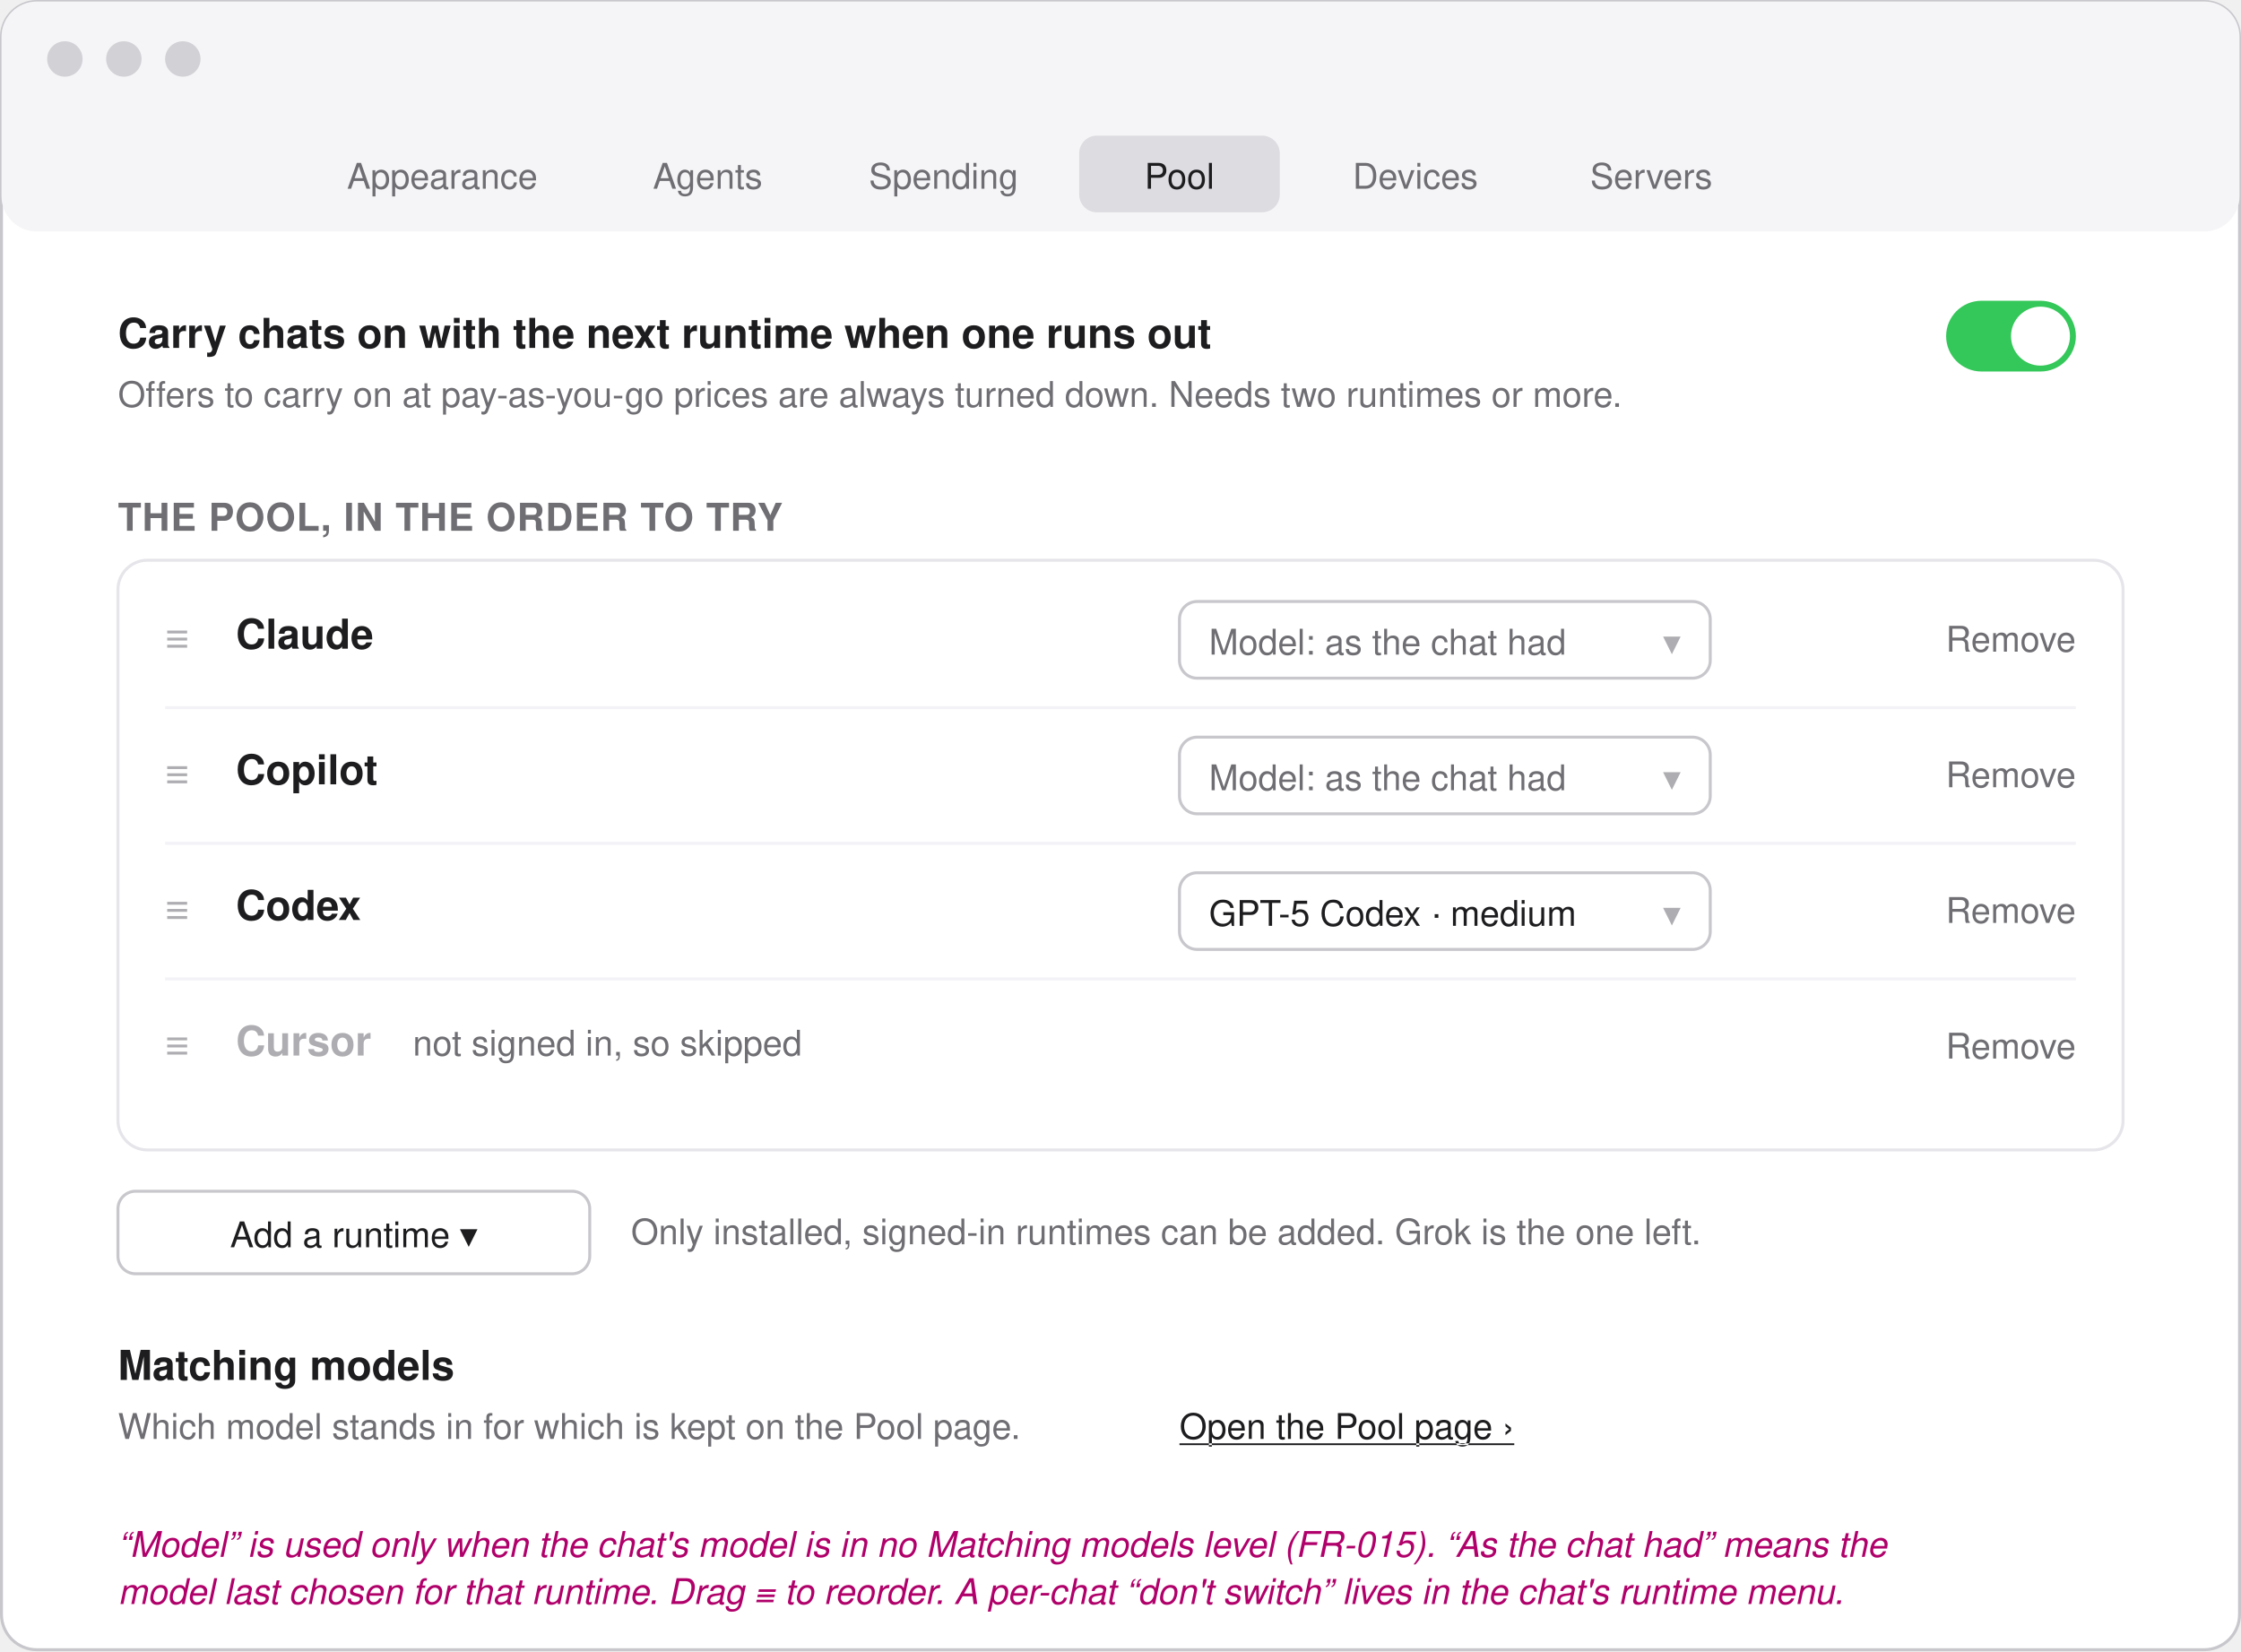
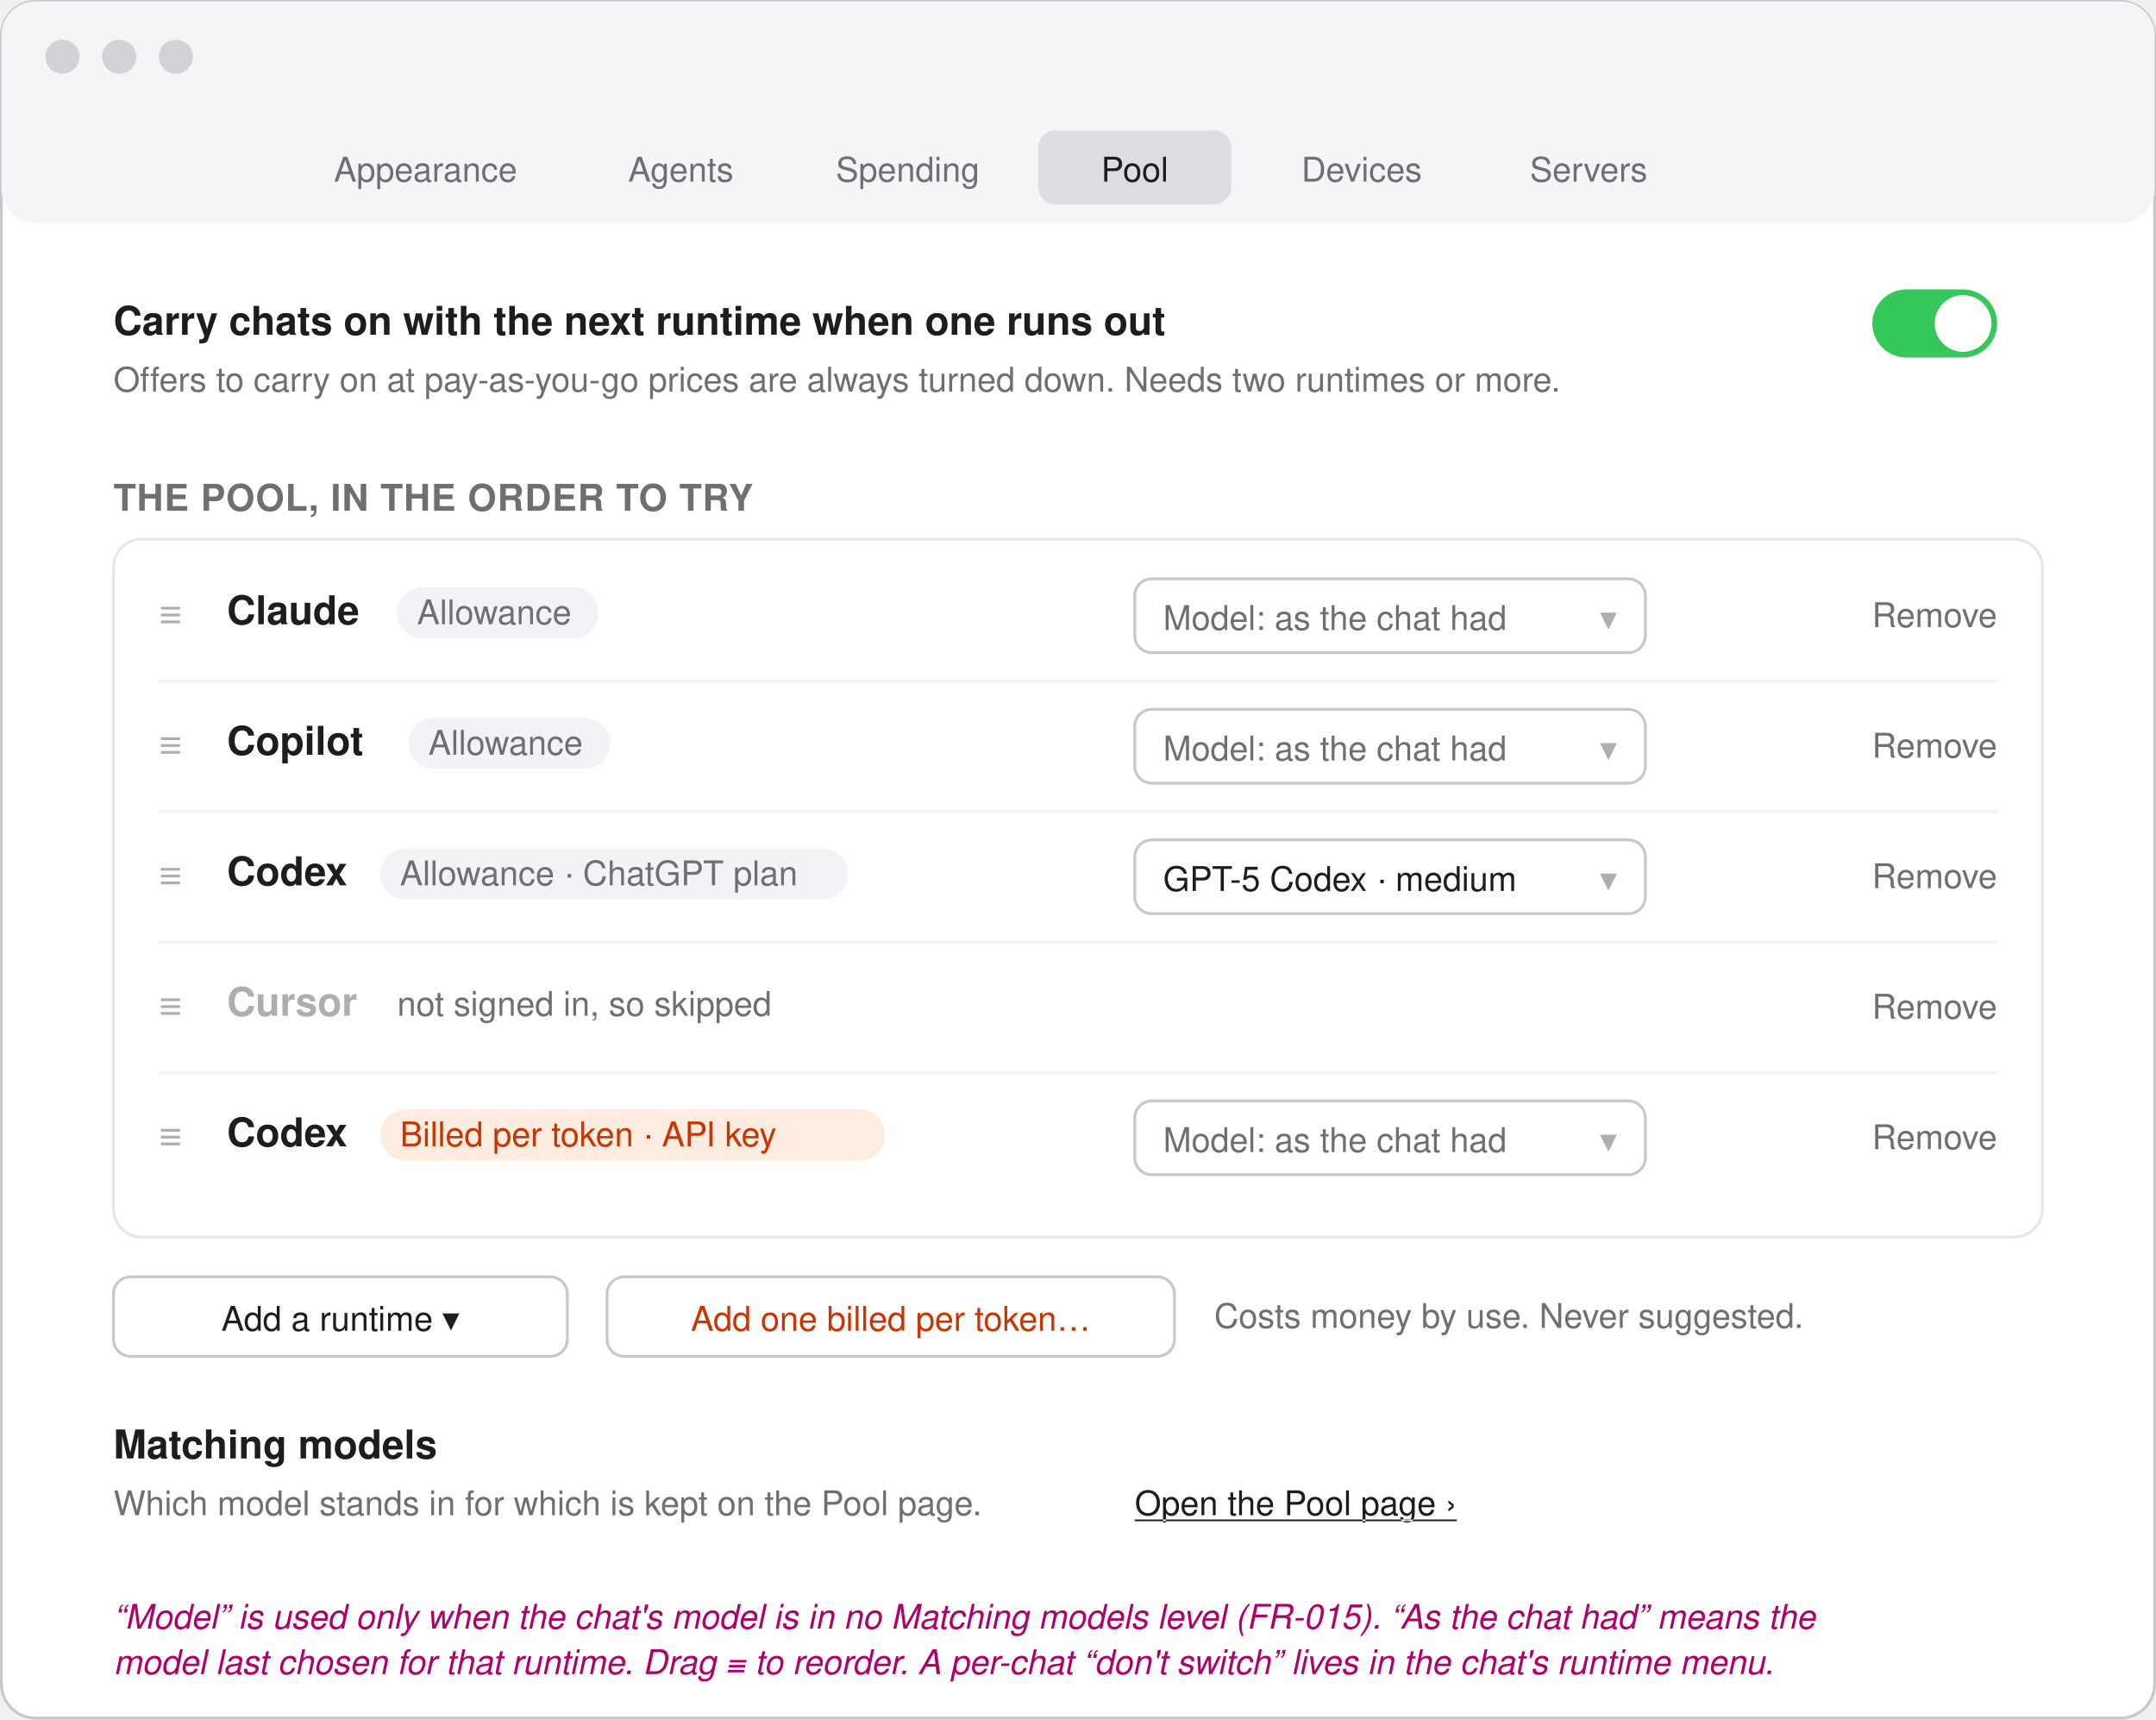
- <svg xmlns="http://www.w3.org/2000/svg" width="760" height="560" viewBox="0 0 760 560" font-family="-apple-system, 'SF Pro Text', Helvetica, sans-serif">
+ <svg xmlns="http://www.w3.org/2000/svg" width="760" height="606" viewBox="0 0 760 606" font-family="-apple-system, 'SF Pro Text', Helvetica, sans-serif">
  <style>
    .t { fill:#1d1d1f; }
    .s { fill:#6e6e73; }
    .q { fill:#aeaeb2; }
    .h { font-size:13px; font-weight:600; fill:#6e6e73; letter-spacing:.3px; }
    .r { font-size:14px; }
    .rb { font-size:14px; font-weight:600; }
    .f { font-size:12px; }
    .btn { fill:#fff; stroke:#c7c7cc; }
    .note { font-size:12px; fill:#b0006a; font-style:italic; }
+     .out { fill:#c93400; }
  </style>
-   <rect x="0.5" y="0.5" width="759" height="559" rx="12" fill="#fff" stroke="#c7c7cc" />
+   <rect x="0.5" y="0.5" width="759" height="605" rx="12" fill="#fff" stroke="#c7c7cc" />
  <rect x="0.5" y="0.5" width="759" height="78" rx="12" fill="#f5f5f7" />
  <circle cx="22" cy="20" r="6" fill="#d1d1d6" />
  <circle cx="42" cy="20" r="6" fill="#d1d1d6" />
  <circle cx="62" cy="20" r="6" fill="#d1d1d6" />
  <text x="150" y="64" class="f s" text-anchor="middle">Appearance</text>
  <text x="240" y="64" class="f s" text-anchor="middle">Agents</text>
  <text x="320" y="64" class="f s" text-anchor="middle">Spending</text>
  <rect x="366" y="46" width="68" height="26" rx="6" fill="#dcdce1" />
  <text x="400" y="64" class="f t" text-anchor="middle">Pool</text>
  <text x="480" y="64" class="f s" text-anchor="middle">Devices</text>
  <text x="560" y="64" class="f s" text-anchor="middle">Servers</text>
  <text x="40" y="118" class="rb t">Carry chats on with the next runtime when one runs out</text>
  <rect x="660" y="102" width="44" height="24" rx="12" fill="#34c759" />
  <circle cx="692" cy="114" r="10" fill="#fff" />
  <text x="40" y="138" class="f s">Offers to carry on at pay-as-you-go prices are always turned down. Needs two runtimes or more.</text>
  <text x="40" y="180" class="h">THE POOL, IN THE ORDER TO TRY</text>
-   <rect x="40" y="190" width="680" height="200" rx="10" fill="#fff" stroke="#e5e5ea" />
+   <rect x="40" y="190" width="680" height="246" rx="10" fill="#fff" stroke="#e5e5ea" />
  <text x="56" y="220" class="r q">≡</text>
  <text x="80" y="220" class="rb t">Claude</text>
+   <rect x="140" y="207" width="71" height="18" rx="9" fill="#f2f2f7" />
+   <text x="147" y="220" class="f" fill="#6e6e73">Allowance</text>
  <rect x="400" y="204" width="180" height="26" rx="6" class="btn" />
  <text x="410" y="222" class="f s">Model: as the chat had</text>
  <text x="570" y="222" class="f q" text-anchor="end">▾</text>
  <text x="704" y="221" class="f s" text-anchor="end">Remove</text>
  <line x1="56" y1="240" x2="704" y2="240" stroke="#f2f2f7" />
  <text x="56" y="266" class="r q">≡</text>
  <text x="80" y="266" class="rb t">Copilot</text>
+   <rect x="144" y="253" width="71" height="18" rx="9" fill="#f2f2f7" />
+   <text x="151" y="266" class="f" fill="#6e6e73">Allowance</text>
  <rect x="400" y="250" width="180" height="26" rx="6" class="btn" />
  <text x="410" y="268" class="f s">Model: as the chat had</text>
  <text x="570" y="268" class="f q" text-anchor="end">▾</text>
  <text x="704" y="267" class="f s" text-anchor="end">Remove</text>
  <line x1="56" y1="286" x2="704" y2="286" stroke="#f2f2f7" />
  <text x="56" y="312" class="r q">≡</text>
  <text x="80" y="312" class="rb t">Codex</text>
+   <rect x="134" y="299" width="165" height="18" rx="9" fill="#f2f2f7" />
+   <text x="141" y="312" class="f" fill="#6e6e73">Allowance · ChatGPT plan</text>
  <rect x="400" y="296" width="180" height="26" rx="6" class="btn" />
  <text x="410" y="314" class="f t">GPT-5 Codex · medium</text>
  <text x="570" y="314" class="f q" text-anchor="end">▾</text>
  <text x="704" y="313" class="f s" text-anchor="end">Remove</text>
  <line x1="56" y1="332" x2="704" y2="332" stroke="#f2f2f7" />
  <text x="56" y="358" class="r q">≡</text>
  <text x="80" y="358" class="rb q">Cursor</text>
  <text x="140" y="358" class="f s">not signed in, so skipped</text>
  <text x="704" y="359" class="f s" text-anchor="end">Remove</text>
-   <rect x="40" y="404" width="160" height="28" rx="6" class="btn" />
-   <text x="120" y="423" class="f t" text-anchor="middle">Add a runtime ▾</text>
-   <text x="214" y="422" class="f s">Only installed, signed-in runtimes can be added. Grok is the one left.</text>
-   <text x="40" y="468" class="rb t">Matching models</text>
-   <text x="40" y="488" class="f s">Which model stands in for which is kept on the Pool page.</text>
-   <text x="400" y="488" class="f t" text-decoration="underline">Open the Pool page ›</text>
-   <text x="40" y="528" class="note">“Model” is used only when the chat's model is in no Matching models level (FR-015). “As the chat had” means the</text>
-   <text x="40" y="544" class="note">model last chosen for that runtime. Drag ≡ to reorder. A per-chat “don't switch” lives in the chat's runtime menu.</text>
+   <line x1="56" y1="378" x2="704" y2="378" stroke="#f2f2f7" />
+   <text x="56" y="404" class="r q">≡</text>
+   <text x="80" y="404" class="rb t">Codex</text>
+   <rect x="134" y="391" width="178" height="18" rx="9" fill="#fdecdf" />
+   <text x="141" y="404" class="f" fill="#c93400">Billed per token · API key</text>
+   <rect x="400" y="388" width="180" height="26" rx="6" class="btn" />
+   <text x="410" y="406" class="f s">Model: as the chat had</text>
+   <text x="570" y="406" class="f q" text-anchor="end">▾</text>
+   <text x="704" y="405" class="f s" text-anchor="end">Remove</text>
+   <rect x="40" y="450" width="160" height="28" rx="6" class="btn" />
+   <text x="120" y="469" class="f t" text-anchor="middle">Add a runtime ▾</text>
+   <rect x="214" y="450" width="200" height="28" rx="6" class="btn" />
+   <text x="314" y="469" class="f out" text-anchor="middle">Add one billed per token…</text>
+   <text x="428" y="468" class="f s">Costs money by use. Never suggested.</text>
+   <text x="40" y="514" class="rb t">Matching models</text>
+   <text x="40" y="534" class="f s">Which model stands in for which is kept on the Pool page.</text>
+   <text x="400" y="534" class="f t" text-decoration="underline">Open the Pool page ›</text>
+   <text x="40" y="574" class="note">“Model” is used only when the chat's model is in no Matching models level (FR-015). “As the chat had” means the</text>
+   <text x="40" y="590" class="note">model last chosen for that runtime. Drag ≡ to reorder. A per-chat “don't switch” lives in the chat's runtime menu.</text>
</svg>
